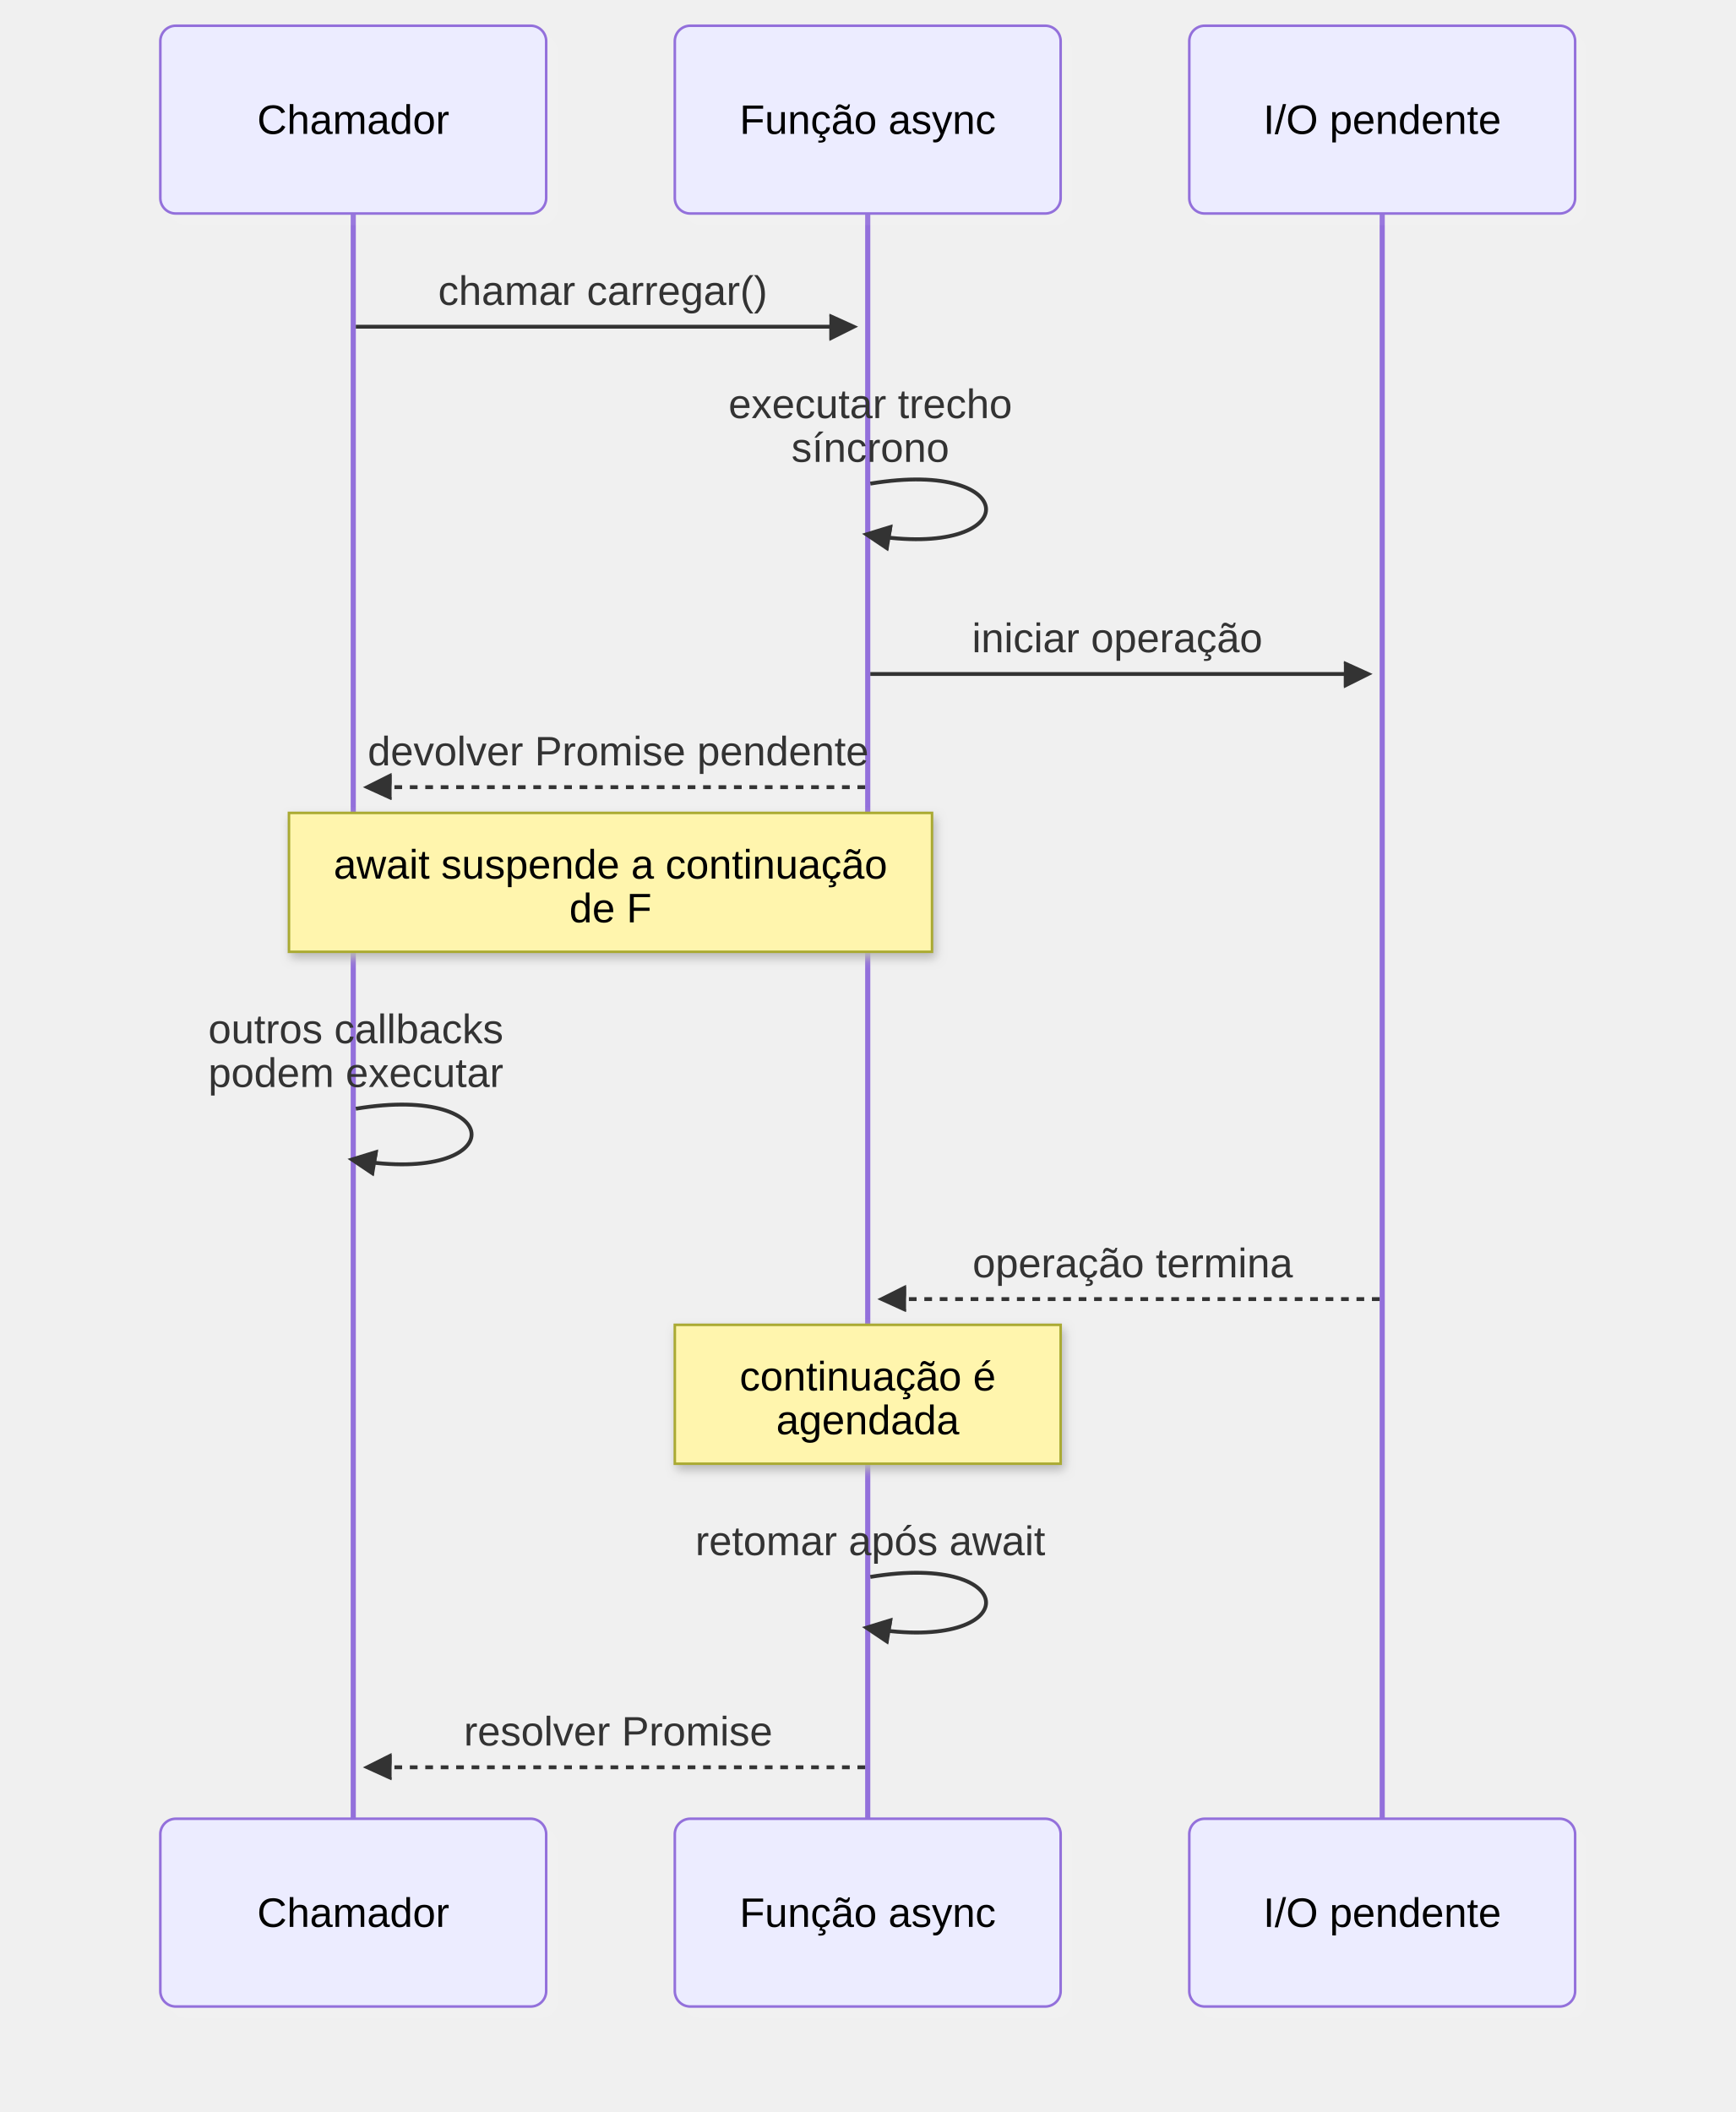
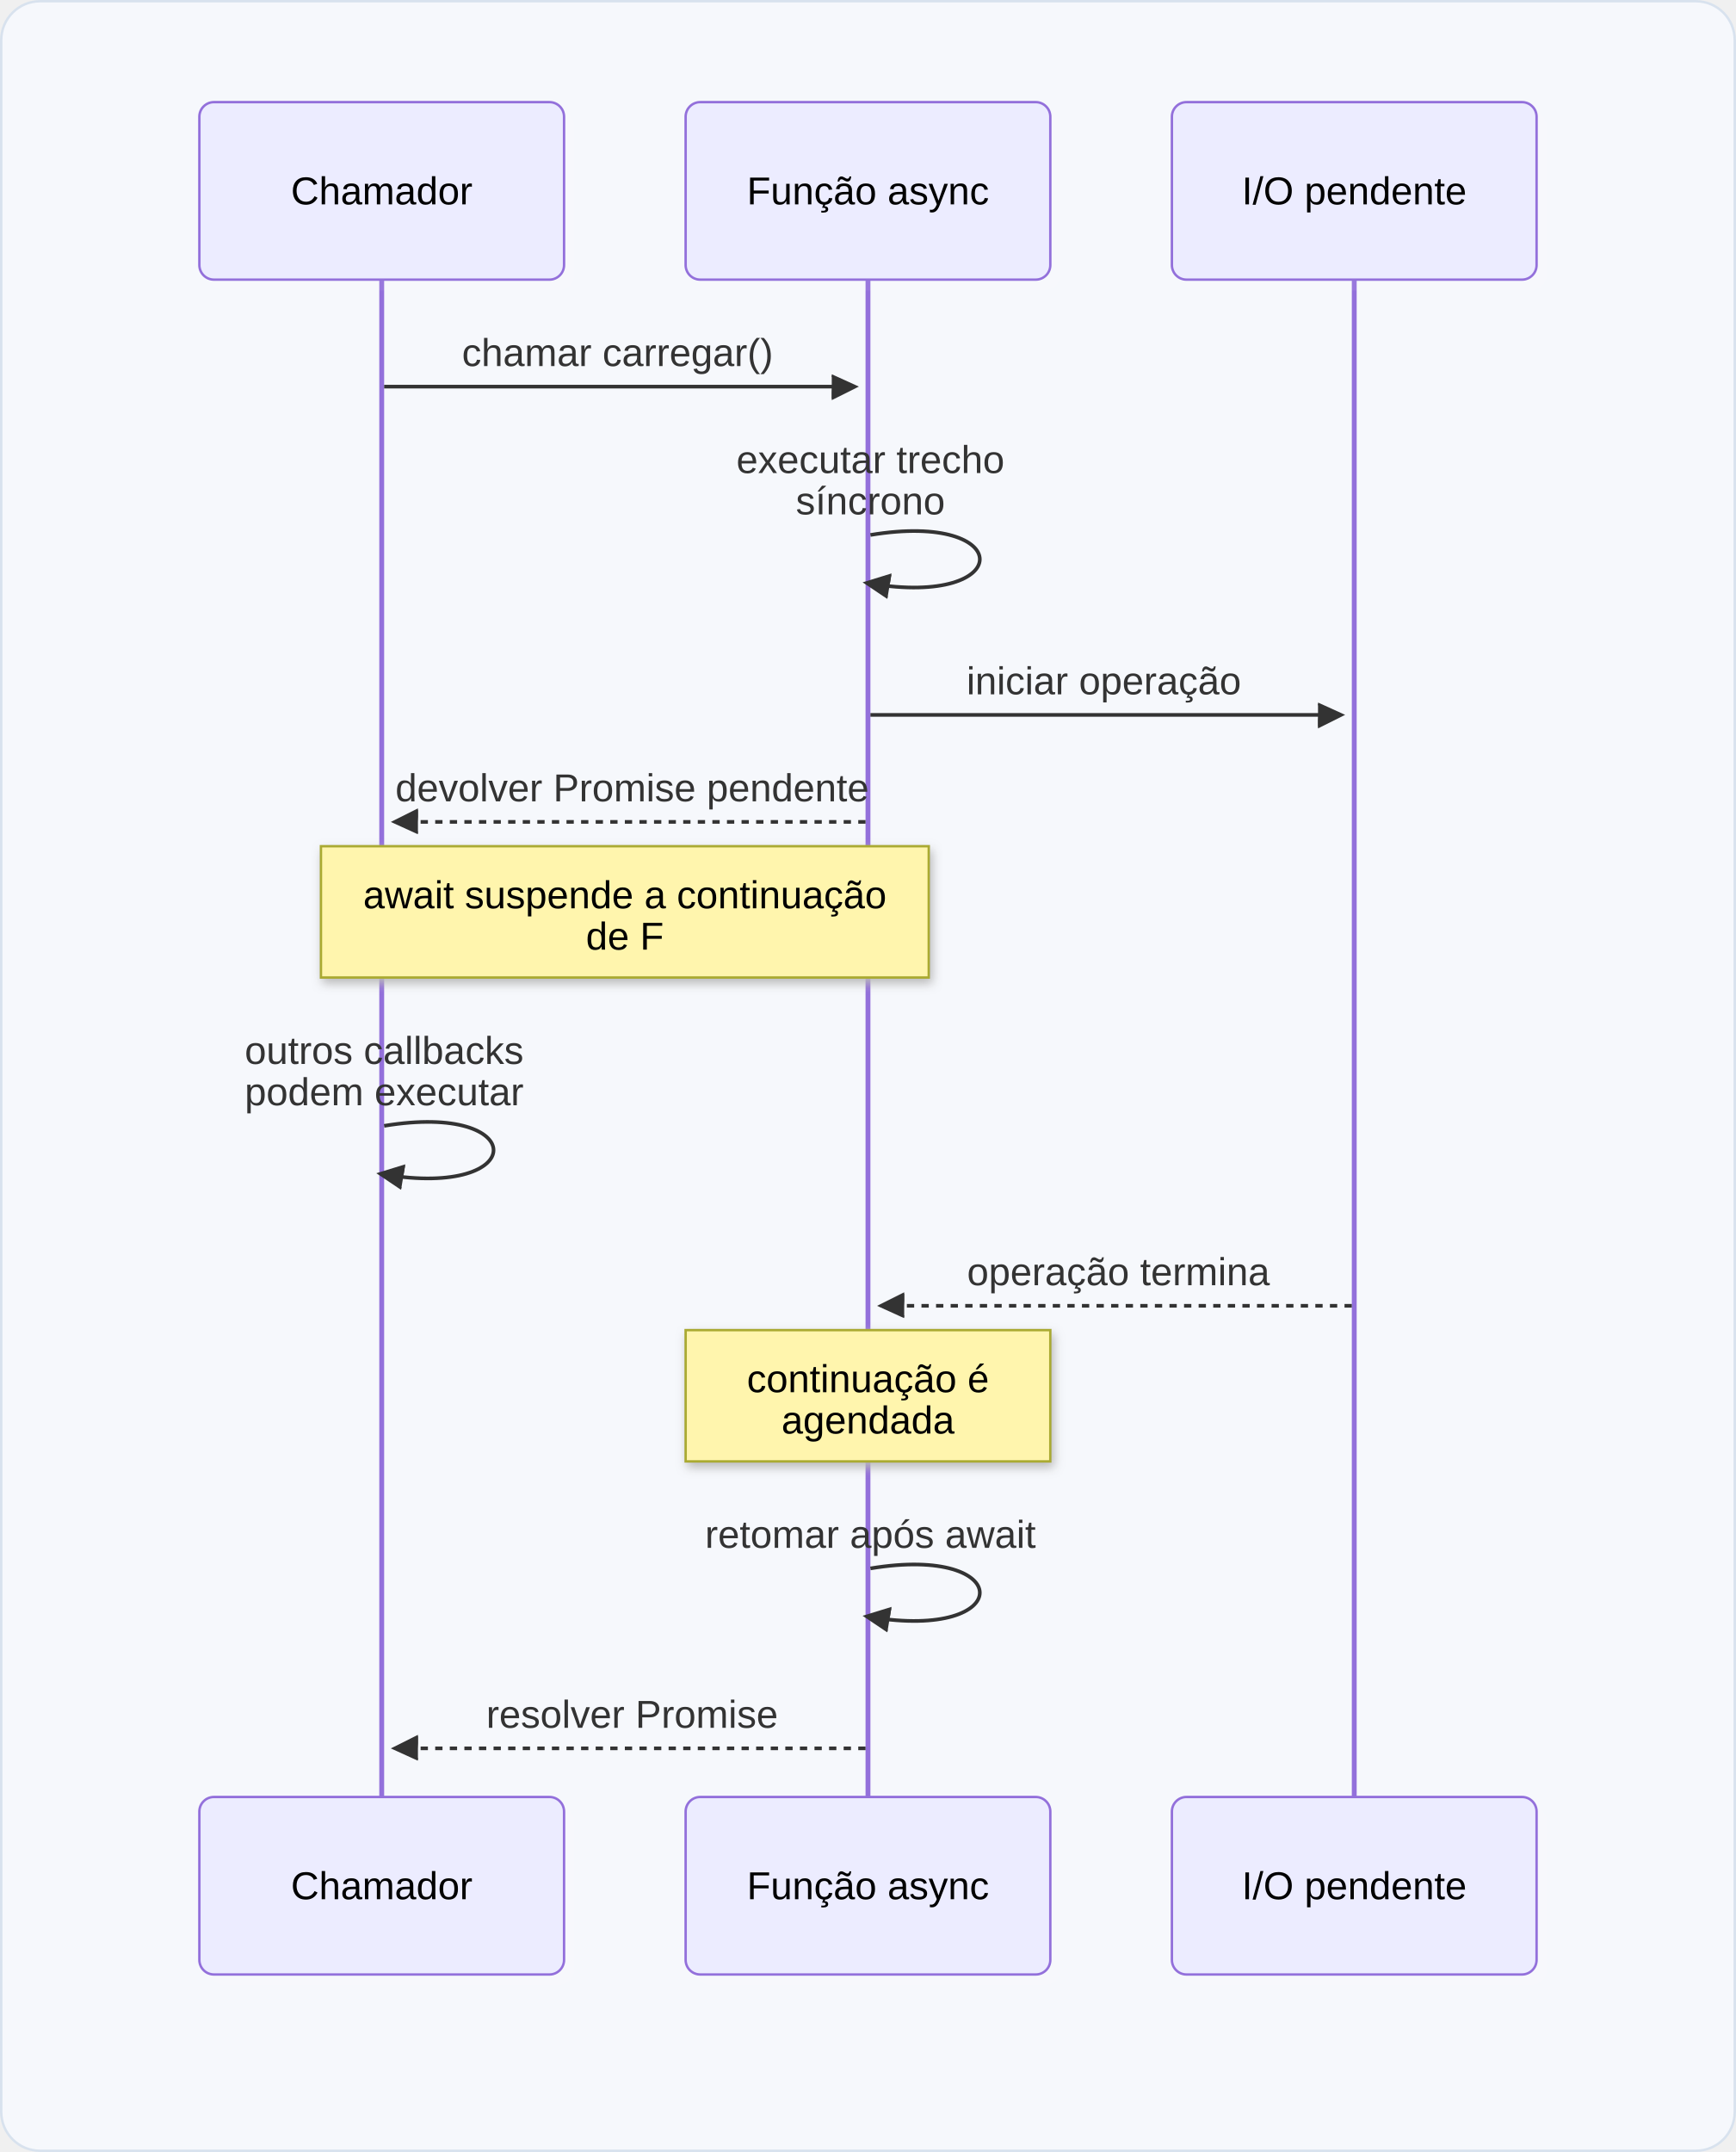
- <svg xmlns="http://www.w3.org/2000/svg" id="diagram-03-await" width="650" height="791" viewBox="-50 -10 650 821" role="graphics-document document" aria-roledescription="sequence">
+ <svg xmlns="http://www.w3.org/2000/svg" id="diagram-03-await" width="714" height="885" viewBox="-82 -42 714 885" role="graphics-document document" aria-roledescription="sequence" data-diagram-viewbox="-50 -10 650 821" preserveAspectRatio="xMidYMid meet">
+   <rect data-diagram-background="true" x="-81.5" y="-41.5" width="713" height="884" rx="16" fill="#f6f8fc" stroke="#d8e2ee" stroke-width="1" />
  <g>
    <rect x="400" y="697" fill="#eaeaea" stroke="#666" width="150" height="73" name="I" rx="6" ry="6" class="actor actor-bottom" data-look="neo" filter="url(#diagram-03-await-drop-shadow)" />
    <text x="475" y="733.5" dominant-baseline="central" alignment-baseline="central" class="actor actor-box" style="text-anchor: middle; font-size: 16px; font-weight: 400; font-family: Arial;">
      <tspan x="475" dy="0">I/O pendente</tspan>
    </text>
  </g>
  <g>
    <rect x="200" y="697" fill="#eaeaea" stroke="#666" width="150" height="73" name="F" rx="6" ry="6" class="actor actor-bottom" data-look="neo" filter="url(#diagram-03-await-drop-shadow)" />
    <text x="275" y="733.5" dominant-baseline="central" alignment-baseline="central" class="actor actor-box" style="text-anchor: middle; font-size: 16px; font-weight: 400; font-family: Arial;">
      <tspan x="275" dy="0">Função async</tspan>
    </text>
  </g>
  <g>
    <rect x="0" y="697" fill="#eaeaea" stroke="#666" width="150" height="73" name="C" rx="6" ry="6" class="actor actor-bottom" data-look="neo" filter="url(#diagram-03-await-drop-shadow)" />
    <text x="75" y="733.5" dominant-baseline="central" alignment-baseline="central" class="actor actor-box" style="text-anchor: middle; font-size: 16px; font-weight: 400; font-family: Arial;">
      <tspan x="75" dy="0">Chamador</tspan>
    </text>
  </g>
  <g>
    <line id="actor2" x1="475" y1="73" x2="475" y2="697" class="actor-line 200" stroke-width="0.5px" stroke="#999" name="I" data-et="life-line" data-id="I" />
    <g id="root-2" data-look="neo" data-et="participant" data-type="participant" data-id="I">
      <rect x="400" y="0" fill="#eaeaea" stroke="#666" width="150" height="73" name="I" rx="6" ry="6" class="actor actor-top" data-look="neo" filter="url(#diagram-03-await-drop-shadow)" />
      <text x="475" y="36.5" dominant-baseline="central" alignment-baseline="central" class="actor actor-box" style="text-anchor: middle; font-size: 16px; font-weight: 400; font-family: Arial;">
        <tspan x="475" dy="0">I/O pendente</tspan>
      </text>
    </g>
  </g>
  <g>
    <line id="actor1" x1="275" y1="73" x2="275" y2="697" class="actor-line 200" stroke-width="0.5px" stroke="#999" name="F" data-et="life-line" data-id="F" />
    <g id="root-1" data-look="neo" data-et="participant" data-type="participant" data-id="F">
      <rect x="200" y="0" fill="#eaeaea" stroke="#666" width="150" height="73" name="F" rx="6" ry="6" class="actor actor-top" data-look="neo" filter="url(#diagram-03-await-drop-shadow)" />
      <text x="275" y="36.5" dominant-baseline="central" alignment-baseline="central" class="actor actor-box" style="text-anchor: middle; font-size: 16px; font-weight: 400; font-family: Arial;">
        <tspan x="275" dy="0">Função async</tspan>
      </text>
    </g>
  </g>
  <g>
    <line id="actor0" x1="75" y1="73" x2="75" y2="697" class="actor-line 200" stroke-width="0.5px" stroke="#999" name="C" data-et="life-line" data-id="C" />
    <g id="root-0" data-look="neo" data-et="participant" data-type="participant" data-id="C">
      <rect x="0" y="0" fill="#eaeaea" stroke="#666" width="150" height="73" name="C" rx="6" ry="6" class="actor actor-top" data-look="neo" filter="url(#diagram-03-await-drop-shadow)" />
      <text x="75" y="36.5" dominant-baseline="central" alignment-baseline="central" class="actor actor-box" style="text-anchor: middle; font-size: 16px; font-weight: 400; font-family: Arial;">
        <tspan x="75" dy="0">Chamador</tspan>
      </text>
    </g>
  </g>
  <style>#diagram-03-await{font-family:Arial;font-size:16px;fill:#333;}@keyframes edge-animation-frame{from{stroke-dashoffset:0;}}@keyframes dash{to{stroke-dashoffset:0;}}#diagram-03-await .edge-animation-slow{stroke-dasharray:9,5!important;stroke-dashoffset:900;animation:dash 50s linear infinite;stroke-linecap:round;}#diagram-03-await .edge-animation-fast{stroke-dasharray:9,5!important;stroke-dashoffset:900;animation:dash 20s linear infinite;stroke-linecap:round;}#diagram-03-await .error-icon{fill:#552222;}#diagram-03-await .error-text{fill:#552222;stroke:#552222;}#diagram-03-await .edge-thickness-normal{stroke-width:1px;}#diagram-03-await .edge-thickness-thick{stroke-width:3.5px;}#diagram-03-await .edge-pattern-solid{stroke-dasharray:0;}#diagram-03-await .edge-thickness-invisible{stroke-width:0;fill:none;}#diagram-03-await .edge-pattern-dashed{stroke-dasharray:3;}#diagram-03-await .edge-pattern-dotted{stroke-dasharray:2;}#diagram-03-await .marker{fill:#333333;stroke:#333333;}#diagram-03-await .marker.cross{stroke:#333333;}#diagram-03-await svg{font-family:Arial;font-size:16px;}#diagram-03-await p{margin:0;}#diagram-03-await .actor{stroke:#9370DB;fill:#ECECFF;stroke-width:1;}#diagram-03-await rect.actor.outer-path[data-look="neo"]{filter:drop-shadow(1px 2px 2px rgba(185, 185, 185, 1));}#diagram-03-await rect.note[data-look="neo"]{stroke:#aaaa33;fill:#fff5ad;filter:drop-shadow(1px 2px 2px rgba(185, 185, 185, 1));}#diagram-03-await text.actor&gt;tspan{fill:black;stroke:none;}#diagram-03-await .actor-line{stroke:#9370DB;}#diagram-03-await .innerArc{stroke-width:1.5;stroke-dasharray:none;}#diagram-03-await .messageLine0{stroke-width:1.5;stroke-dasharray:none;stroke:#333;}#diagram-03-await .messageLine1{stroke-width:1.5;stroke-dasharray:2,2;stroke:#333;}#diagram-03-await [id$="-arrowhead"] path{fill:#333;stroke:#333;}#diagram-03-await .sequenceNumber{fill:white;}#diagram-03-await [id$="-sequencenumber"]{fill:#333;}#diagram-03-await [id$="-crosshead"] path{fill:#333;stroke:#333;}#diagram-03-await .messageText{fill:#333;stroke:none;}#diagram-03-await .labelBox{stroke:#9370DB;fill:#ECECFF;filter:drop-shadow(1px 2px 2px rgba(185, 185, 185, 1));}#diagram-03-await .labelText,#diagram-03-await .labelText&gt;tspan{fill:black;stroke:none;}#diagram-03-await .loopText,#diagram-03-await .loopText&gt;tspan{fill:black;stroke:none;}#diagram-03-await .sectionTitle,#diagram-03-await .sectionTitle&gt;tspan{fill:black;stroke:none;}#diagram-03-await .loopLine{stroke-width:2px;stroke-dasharray:2,2;stroke:#9370DB;fill:#9370DB;}#diagram-03-await .note{stroke:#aaaa33;fill:#fff5ad;}#diagram-03-await .noteText,#diagram-03-await .noteText&gt;tspan{fill:black;stroke:none;}#diagram-03-await .activation0{fill:#f4f4f4;stroke:#666;}#diagram-03-await .activation1{fill:#f4f4f4;stroke:#666;}#diagram-03-await .activation2{fill:#f4f4f4;stroke:#666;}#diagram-03-await .actorPopupMenu{position:absolute;}#diagram-03-await .actorPopupMenuPanel{position:absolute;fill:#ECECFF;box-shadow:0px 8px 16px 0px rgba(0,0,0,0.2);filter:drop-shadow(3px 5px 2px rgb(0 0 0 / 0.4));}#diagram-03-await .actor-man circle,#diagram-03-await line{fill:#ECECFF;stroke-width:2px;}#diagram-03-await g rect.rect{filter:drop-shadow(1px 2px 2px rgba(185, 185, 185, 1));stroke:#9370DB;}#diagram-03-await .node .neo-node{stroke:#9370DB;}#diagram-03-await [data-look="neo"].node rect,#diagram-03-await [data-look="neo"].cluster rect,#diagram-03-await [data-look="neo"].node polygon{stroke:#9370DB;filter:drop-shadow(1px 2px 2px rgba(185, 185, 185, 1));}#diagram-03-await [data-look="neo"].swimlane.cluster rect{filter:none;}#diagram-03-await [data-look="neo"].node path{stroke:#9370DB;stroke-width:1px;}#diagram-03-await [data-look="neo"].node .outer-path{filter:drop-shadow(1px 2px 2px rgba(185, 185, 185, 1));}#diagram-03-await [data-look="neo"].node .neo-line path{stroke:#9370DB;filter:none;}#diagram-03-await [data-look="neo"].node circle{stroke:#9370DB;filter:drop-shadow(1px 2px 2px rgba(185, 185, 185, 1));}#diagram-03-await [data-look="neo"].node circle .state-start{fill:#000000;}#diagram-03-await [data-look="neo"].icon-shape .icon{fill:#9370DB;filter:drop-shadow(1px 2px 2px rgba(185, 185, 185, 1));}#diagram-03-await [data-look="neo"].icon-shape .icon-neo path{stroke:#9370DB;filter:drop-shadow(1px 2px 2px rgba(185, 185, 185, 1));}#diagram-03-await :root{--mermaid-font-family:Arial;}</style>
  <g />
  <defs>
    <symbol id="diagram-03-await-computer" width="24" height="24">
      <path transform="scale(.5)" d="M2 2v13h20v-13h-20zm18 11h-16v-9h16v9zm-10.228 6l.466-1h3.524l.467 1h-4.457zm14.228 3h-24l2-6h2.104l-1.33 4h18.45l-1.297-4h2.073l2 6zm-5-10h-14v-7h14v7z" />
    </symbol>
  </defs>
  <defs>
    <symbol id="diagram-03-await-database" fill-rule="evenodd" clip-rule="evenodd">
      <path transform="scale(.5)" d="M12.258.001l.256.004.255.005.253.008.251.01.249.012.247.015.246.016.242.019.241.02.239.023.236.024.233.027.231.028.229.031.225.032.223.034.22.036.217.038.214.04.211.041.208.043.205.045.201.046.198.048.194.05.191.051.187.053.183.054.18.056.175.057.172.059.168.06.163.061.16.063.155.064.15.066.074.033.073.033.071.034.07.034.069.035.068.035.067.035.066.035.064.036.064.036.062.036.06.036.06.037.058.037.058.037.055.038.055.038.053.038.052.038.051.039.05.039.048.039.047.039.045.04.044.04.043.04.041.04.04.041.039.041.037.041.036.041.034.041.033.042.032.042.03.042.029.042.027.042.026.043.024.043.023.043.021.043.02.043.018.044.017.043.015.044.013.044.012.044.011.045.009.044.007.045.006.045.004.045.002.045.001.045v17l-.001.045-.002.045-.004.045-.006.045-.007.045-.009.044-.011.045-.012.044-.013.044-.015.044-.017.043-.018.044-.02.043-.021.043-.023.043-.024.043-.026.043-.027.042-.029.042-.03.042-.032.042-.033.042-.034.041-.036.041-.037.041-.039.041-.04.041-.041.04-.043.04-.044.04-.045.04-.047.039-.048.039-.05.039-.051.039-.052.038-.053.038-.055.038-.055.038-.058.037-.058.037-.06.037-.06.036-.062.036-.064.036-.064.036-.066.035-.067.035-.068.035-.069.035-.07.034-.071.034-.073.033-.074.033-.15.066-.155.064-.16.063-.163.061-.168.06-.172.059-.175.057-.18.056-.183.054-.187.053-.191.051-.194.05-.198.048-.201.046-.205.045-.208.043-.211.041-.214.04-.217.038-.22.036-.223.034-.225.032-.229.031-.231.028-.233.027-.236.024-.239.023-.241.02-.242.019-.246.016-.247.015-.249.012-.251.01-.253.008-.255.005-.256.004-.258.001-.258-.001-.256-.004-.255-.005-.253-.008-.251-.01-.249-.012-.247-.015-.245-.016-.243-.019-.241-.02-.238-.023-.236-.024-.234-.027-.231-.028-.228-.031-.226-.032-.223-.034-.22-.036-.217-.038-.214-.04-.211-.041-.208-.043-.204-.045-.201-.046-.198-.048-.195-.05-.19-.051-.187-.053-.184-.054-.179-.056-.176-.057-.172-.059-.167-.06-.164-.061-.159-.063-.155-.064-.151-.066-.074-.033-.072-.033-.072-.034-.07-.034-.069-.035-.068-.035-.067-.035-.066-.035-.064-.036-.063-.036-.062-.036-.061-.036-.06-.037-.058-.037-.057-.037-.056-.038-.055-.038-.053-.038-.052-.038-.051-.039-.049-.039-.049-.039-.046-.039-.046-.04-.044-.04-.043-.04-.041-.04-.04-.041-.039-.041-.037-.041-.036-.041-.034-.041-.033-.042-.032-.042-.03-.042-.029-.042-.027-.042-.026-.043-.024-.043-.023-.043-.021-.043-.02-.043-.018-.044-.017-.043-.015-.044-.013-.044-.012-.044-.011-.045-.009-.044-.007-.045-.006-.045-.004-.045-.002-.045-.001-.045v-17l.001-.045.002-.045.004-.045.006-.045.007-.045.009-.044.011-.045.012-.044.013-.044.015-.044.017-.043.018-.044.02-.043.021-.043.023-.043.024-.043.026-.043.027-.042.029-.042.03-.042.032-.042.033-.042.034-.041.036-.041.037-.041.039-.041.04-.041.041-.04.043-.04.044-.04.046-.04.046-.039.049-.039.049-.039.051-.039.052-.038.053-.038.055-.038.056-.038.057-.037.058-.037.06-.037.061-.036.062-.036.063-.036.064-.036.066-.035.067-.035.068-.035.069-.035.07-.034.072-.034.072-.033.074-.033.151-.066.155-.064.159-.063.164-.061.167-.06.172-.059.176-.057.179-.056.184-.054.187-.053.19-.051.195-.05.198-.048.201-.046.204-.045.208-.043.211-.041.214-.04.217-.038.22-.036.223-.034.226-.032.228-.031.231-.028.234-.027.236-.024.238-.023.241-.02.243-.019.245-.016.247-.015.249-.012.251-.01.253-.008.255-.005.256-.004.258-.001.258.001zm-9.258 20.499v.01l.001.021.003.021.004.022.005.021.006.022.007.022.009.023.01.022.011.023.012.023.013.023.015.023.016.024.017.023.018.024.019.024.021.024.022.025.023.024.024.025.052.049.056.05.061.051.066.051.07.051.075.051.079.052.084.052.088.052.092.052.097.052.102.051.105.052.11.052.114.051.119.051.123.051.127.05.131.05.135.05.139.048.144.049.147.047.152.047.155.047.16.045.163.045.167.043.171.043.176.041.178.041.183.039.187.039.19.037.194.035.197.035.202.033.204.031.209.03.212.029.216.027.219.025.222.024.226.021.23.02.233.018.236.016.24.015.243.012.246.01.249.008.253.005.256.004.259.001.26-.001.257-.004.254-.005.25-.008.247-.011.244-.012.241-.014.237-.016.233-.018.231-.021.226-.021.224-.024.22-.026.216-.027.212-.028.21-.031.205-.031.202-.034.198-.034.194-.036.191-.037.187-.039.183-.04.179-.04.175-.042.172-.043.168-.044.163-.045.16-.046.155-.046.152-.047.148-.048.143-.049.139-.049.136-.05.131-.05.126-.05.123-.051.118-.052.114-.051.11-.052.106-.052.101-.052.096-.052.092-.052.088-.053.083-.051.079-.052.074-.052.07-.051.065-.051.06-.051.056-.05.051-.05.023-.024.023-.025.021-.024.02-.024.019-.024.018-.024.017-.024.015-.023.014-.024.013-.023.012-.023.01-.023.01-.022.008-.022.006-.022.006-.022.004-.022.004-.021.001-.021.001-.021v-4.127l-.077.055-.08.053-.083.054-.085.053-.087.052-.09.052-.093.051-.095.05-.097.05-.1.049-.102.049-.105.048-.106.047-.109.047-.111.046-.114.045-.115.045-.118.044-.12.043-.122.042-.124.042-.126.041-.128.04-.13.04-.132.038-.134.038-.135.037-.138.037-.139.035-.142.035-.143.034-.144.033-.147.032-.148.031-.15.03-.151.03-.153.029-.154.027-.156.027-.158.026-.159.025-.161.024-.162.023-.163.022-.165.021-.166.02-.167.019-.169.018-.169.017-.171.016-.173.015-.173.014-.175.013-.175.012-.177.011-.178.01-.179.008-.179.008-.181.006-.182.005-.182.004-.184.003-.184.002h-.37l-.184-.002-.184-.003-.182-.004-.182-.005-.181-.006-.179-.008-.179-.008-.178-.01-.176-.011-.176-.012-.175-.013-.173-.014-.172-.015-.171-.016-.17-.017-.169-.018-.167-.019-.166-.02-.165-.021-.163-.022-.162-.023-.161-.024-.159-.025-.157-.026-.156-.027-.155-.027-.153-.029-.151-.03-.15-.03-.148-.031-.146-.032-.145-.033-.143-.034-.141-.035-.14-.035-.137-.037-.136-.037-.134-.038-.132-.038-.13-.04-.128-.04-.126-.041-.124-.042-.122-.042-.12-.044-.117-.043-.116-.045-.113-.045-.112-.046-.109-.047-.106-.047-.105-.048-.102-.049-.1-.049-.097-.05-.095-.05-.093-.052-.09-.051-.087-.052-.085-.053-.083-.054-.08-.054-.077-.054v4.127zm0-5.654v.011l.001.021.003.021.004.021.005.022.006.022.007.022.009.022.01.022.011.023.012.023.013.023.015.024.016.023.017.024.018.024.019.024.021.024.022.024.023.025.024.024.052.05.056.05.061.05.066.051.07.051.075.052.079.051.084.052.088.052.092.052.097.052.102.052.105.052.11.051.114.051.119.052.123.05.127.051.131.05.135.049.139.049.144.048.147.048.152.047.155.046.16.045.163.045.167.044.171.042.176.042.178.04.183.04.187.038.19.037.194.036.197.034.202.033.204.032.209.03.212.028.216.027.219.025.222.024.226.022.23.02.233.018.236.016.24.014.243.012.246.01.249.008.253.006.256.003.259.001.26-.001.257-.003.254-.006.25-.008.247-.01.244-.012.241-.015.237-.016.233-.018.231-.02.226-.022.224-.024.22-.025.216-.027.212-.029.21-.03.205-.032.202-.033.198-.035.194-.036.191-.037.187-.039.183-.039.179-.041.175-.042.172-.043.168-.044.163-.045.16-.045.155-.047.152-.047.148-.048.143-.048.139-.05.136-.049.131-.05.126-.051.123-.051.118-.051.114-.052.11-.052.106-.052.101-.052.096-.052.092-.052.088-.052.083-.052.079-.052.074-.051.07-.052.065-.051.06-.05.056-.051.051-.049.023-.025.023-.024.021-.025.02-.024.019-.024.018-.024.017-.024.015-.023.014-.023.013-.024.012-.022.01-.023.01-.023.008-.022.006-.022.006-.022.004-.021.004-.022.001-.021.001-.021v-4.139l-.077.054-.08.054-.083.054-.085.052-.087.053-.09.051-.093.051-.095.051-.097.05-.1.049-.102.049-.105.048-.106.047-.109.047-.111.046-.114.045-.115.044-.118.044-.12.044-.122.042-.124.042-.126.041-.128.04-.13.039-.132.039-.134.038-.135.037-.138.036-.139.036-.142.035-.143.033-.144.033-.147.033-.148.031-.15.03-.151.03-.153.028-.154.028-.156.027-.158.026-.159.025-.161.024-.162.023-.163.022-.165.021-.166.02-.167.019-.169.018-.169.017-.171.016-.173.015-.173.014-.175.013-.175.012-.177.011-.178.009-.179.009-.179.007-.181.007-.182.005-.182.004-.184.003-.184.002h-.37l-.184-.002-.184-.003-.182-.004-.182-.005-.181-.007-.179-.007-.179-.009-.178-.009-.176-.011-.176-.012-.175-.013-.173-.014-.172-.015-.171-.016-.17-.017-.169-.018-.167-.019-.166-.02-.165-.021-.163-.022-.162-.023-.161-.024-.159-.025-.157-.026-.156-.027-.155-.028-.153-.028-.151-.03-.15-.03-.148-.031-.146-.033-.145-.033-.143-.033-.141-.035-.14-.036-.137-.036-.136-.037-.134-.038-.132-.039-.13-.039-.128-.04-.126-.041-.124-.042-.122-.043-.12-.043-.117-.044-.116-.044-.113-.046-.112-.046-.109-.046-.106-.047-.105-.048-.102-.049-.1-.049-.097-.05-.095-.051-.093-.051-.09-.051-.087-.053-.085-.052-.083-.054-.08-.054-.077-.054v4.139zm0-5.666v.011l.001.02.003.022.004.021.005.022.006.021.007.022.009.023.01.022.011.023.012.023.013.023.015.023.016.024.017.024.018.023.019.024.021.025.022.024.023.024.024.025.052.05.056.05.061.05.066.051.07.051.075.052.079.051.084.052.088.052.092.052.097.052.102.052.105.051.11.052.114.051.119.051.123.051.127.05.131.05.135.05.139.049.144.048.147.048.152.047.155.046.16.045.163.045.167.043.171.043.176.042.178.04.183.04.187.038.19.037.194.036.197.034.202.033.204.032.209.03.212.028.216.027.219.025.222.024.226.021.23.02.233.018.236.017.24.014.243.012.246.01.249.008.253.006.256.003.259.001.26-.001.257-.003.254-.006.25-.008.247-.01.244-.013.241-.014.237-.016.233-.018.231-.02.226-.022.224-.024.22-.025.216-.027.212-.029.21-.03.205-.032.202-.033.198-.035.194-.036.191-.037.187-.039.183-.039.179-.041.175-.042.172-.043.168-.044.163-.045.16-.045.155-.047.152-.047.148-.048.143-.049.139-.049.136-.049.131-.051.126-.05.123-.051.118-.052.114-.051.11-.052.106-.052.101-.052.096-.052.092-.052.088-.052.083-.052.079-.052.074-.052.07-.051.065-.051.06-.051.056-.05.051-.049.023-.025.023-.025.021-.024.02-.024.019-.024.018-.024.017-.024.015-.023.014-.024.013-.023.012-.023.01-.022.01-.023.008-.022.006-.022.006-.022.004-.022.004-.021.001-.021.001-.021v-4.153l-.077.054-.08.054-.083.053-.085.053-.087.053-.09.051-.093.051-.095.051-.097.05-.1.049-.102.048-.105.048-.106.048-.109.046-.111.046-.114.046-.115.044-.118.044-.12.043-.122.043-.124.042-.126.041-.128.04-.13.039-.132.039-.134.038-.135.037-.138.036-.139.036-.142.034-.143.034-.144.033-.147.032-.148.032-.15.03-.151.03-.153.028-.154.028-.156.027-.158.026-.159.024-.161.024-.162.023-.163.023-.165.021-.166.02-.167.019-.169.018-.169.017-.171.016-.173.015-.173.014-.175.013-.175.012-.177.01-.178.01-.179.009-.179.007-.181.006-.182.006-.182.004-.184.003-.184.001-.185.001-.185-.001-.184-.001-.184-.003-.182-.004-.182-.006-.181-.006-.179-.007-.179-.009-.178-.01-.176-.01-.176-.012-.175-.013-.173-.014-.172-.015-.171-.016-.17-.017-.169-.018-.167-.019-.166-.02-.165-.021-.163-.023-.162-.023-.161-.024-.159-.024-.157-.026-.156-.027-.155-.028-.153-.028-.151-.03-.15-.03-.148-.032-.146-.032-.145-.033-.143-.034-.141-.034-.14-.036-.137-.036-.136-.037-.134-.038-.132-.039-.13-.039-.128-.041-.126-.041-.124-.041-.122-.043-.12-.043-.117-.044-.116-.044-.113-.046-.112-.046-.109-.046-.106-.048-.105-.048-.102-.048-.1-.05-.097-.049-.095-.051-.093-.051-.09-.052-.087-.052-.085-.053-.083-.053-.08-.054-.077-.054v4.153zm8.74-8.179l-.257.004-.254.005-.25.008-.247.011-.244.012-.241.014-.237.016-.233.018-.231.021-.226.022-.224.023-.22.026-.216.027-.212.028-.21.031-.205.032-.202.033-.198.034-.194.036-.191.038-.187.038-.183.04-.179.041-.175.042-.172.043-.168.043-.163.045-.16.046-.155.046-.152.048-.148.048-.143.048-.139.049-.136.05-.131.05-.126.051-.123.051-.118.051-.114.052-.11.052-.106.052-.101.052-.096.052-.092.052-.088.052-.083.052-.079.052-.074.051-.07.052-.065.051-.06.05-.056.05-.051.05-.023.025-.023.024-.021.024-.02.025-.019.024-.018.024-.017.023-.015.024-.014.023-.013.023-.012.023-.01.023-.01.022-.008.022-.006.023-.006.021-.004.022-.004.021-.001.021-.001.021.001.021.001.021.004.021.004.022.006.021.006.023.008.022.01.022.01.023.012.023.013.023.014.023.015.024.017.023.018.024.019.024.02.025.021.024.023.024.023.025.051.05.056.05.06.05.065.051.07.052.074.051.079.052.083.052.088.052.092.052.096.052.101.052.106.052.11.052.114.052.118.051.123.051.126.051.131.05.136.05.139.049.143.048.148.048.152.048.155.046.16.046.163.045.168.043.172.043.175.042.179.041.183.04.187.038.191.038.194.036.198.034.202.033.205.032.21.031.212.028.216.027.22.026.224.023.226.022.231.021.233.018.237.016.241.014.244.012.247.011.25.008.254.005.257.004.26.001.26-.001.257-.004.254-.005.25-.008.247-.011.244-.012.241-.014.237-.016.233-.018.231-.021.226-.022.224-.023.22-.026.216-.027.212-.028.21-.031.205-.032.202-.033.198-.034.194-.036.191-.038.187-.038.183-.04.179-.041.175-.042.172-.043.168-.043.163-.045.16-.046.155-.046.152-.048.148-.048.143-.048.139-.049.136-.05.131-.05.126-.051.123-.051.118-.051.114-.052.11-.052.106-.052.101-.052.096-.052.092-.052.088-.052.083-.052.079-.052.074-.051.07-.052.065-.051.06-.05.056-.05.051-.05.023-.025.023-.024.021-.024.02-.025.019-.024.018-.024.017-.023.015-.024.014-.023.013-.023.012-.023.01-.023.01-.022.008-.022.006-.023.006-.021.004-.022.004-.021.001-.021.001-.021-.001-.021-.001-.021-.004-.021-.004-.022-.006-.021-.006-.023-.008-.022-.01-.022-.01-.023-.012-.023-.013-.023-.014-.023-.015-.024-.017-.023-.018-.024-.019-.024-.02-.025-.021-.024-.023-.024-.023-.025-.051-.05-.056-.05-.06-.05-.065-.051-.07-.052-.074-.051-.079-.052-.083-.052-.088-.052-.092-.052-.096-.052-.101-.052-.106-.052-.11-.052-.114-.052-.118-.051-.123-.051-.126-.051-.131-.05-.136-.05-.139-.049-.143-.048-.148-.048-.152-.048-.155-.046-.16-.046-.163-.045-.168-.043-.172-.043-.175-.042-.179-.041-.183-.04-.187-.038-.191-.038-.194-.036-.198-.034-.202-.033-.205-.032-.21-.031-.212-.028-.216-.027-.22-.026-.224-.023-.226-.022-.231-.021-.233-.018-.237-.016-.241-.014-.244-.012-.247-.011-.25-.008-.254-.005-.257-.004-.26-.001-.26.001z" />
    </symbol>
  </defs>
  <defs>
    <symbol id="diagram-03-await-clock" width="24" height="24">
      <path transform="scale(.5)" d="M12 2c5.514 0 10 4.486 10 10s-4.486 10-10 10-10-4.486-10-10 4.486-10 10-10zm0-2c-6.627 0-12 5.373-12 12s5.373 12 12 12 12-5.373 12-12-5.373-12-12-12zm5.848 12.459c.202.038.202.333.001.372-1.907.361-6.045 1.111-6.547 1.111-.719 0-1.301-.582-1.301-1.301 0-.512.77-5.447 1.125-7.445.034-.192.312-.181.343.014l.985 6.238 5.394 1.011z" />
    </symbol>
  </defs>
  <defs>
    <marker id="diagram-03-await-arrowhead" refX="7.9" refY="5" markerUnits="userSpaceOnUse" markerWidth="12" markerHeight="12" orient="auto-start-reverse">
      <path d="M -1 0 L 10 5 L 0 10 z" />
    </marker>
  </defs>
  <defs>
    <marker id="diagram-03-await-crosshead" markerWidth="15" markerHeight="8" orient="auto" refX="4" refY="4.5">
      <path fill="none" stroke="#000000" stroke-width="1pt" d="M 1,2 L 6,7 M 6,2 L 1,7" style="stroke-dasharray: 0, 0;" />
    </marker>
  </defs>
  <defs>
    <marker id="diagram-03-await-filled-head" refX="15.5" refY="7" markerWidth="20" markerHeight="28" orient="auto">
      <path d="M 18,7 L9,13 L14,7 L9,1 Z" />
    </marker>
  </defs>
  <defs>
    <marker id="diagram-03-await-sequencenumber" refX="15" refY="15" markerWidth="60" markerHeight="40" orient="auto">
      <circle cx="15" cy="15" r="6" />
    </marker>
  </defs>
  <defs>
    <marker id="diagram-03-await-solidTopArrowHead" refX="7.9" refY="7.25" markerUnits="userSpaceOnUse" markerWidth="12" markerHeight="12" orient="auto-start-reverse">
      <path d="M 0 0 L 10 8 L 0 8 z" />
    </marker>
  </defs>
  <defs>
    <marker id="diagram-03-await-solidBottomArrowHead" refX="7.9" refY="0.75" markerUnits="userSpaceOnUse" markerWidth="12" markerHeight="12" orient="auto-start-reverse">
      <path d="M 0 0 L 10 0 L 0 8 z" />
    </marker>
  </defs>
  <defs>
    <marker id="diagram-03-await-stickTopArrowHead" refX="7.5" refY="7" markerUnits="userSpaceOnUse" markerWidth="12" markerHeight="12" orient="auto-start-reverse">
      <path d="M 0 0 L 7 7" stroke="black" stroke-width="1.5" fill="none" />
    </marker>
  </defs>
  <defs>
    <marker id="diagram-03-await-stickBottomArrowHead" refX="7.5" refY="0" markerUnits="userSpaceOnUse" markerWidth="12" markerHeight="12" orient="auto-start-reverse">
      <path d="M 0 7 L 7 0" stroke="black" stroke-width="1.5" fill="none" />
    </marker>
  </defs>
  <defs>
    <filter id="diagram-03-await-drop-shadow" height="130%" width="130%">
      <feDropShadow dx="4" dy="4" stdDeviation="0" flood-opacity="0.06" flood-color="#FFFFFF" />
    </filter>
  </defs>
  <g data-et="note" data-id="i4">
    <rect x="50" y="306" fill="#EDF2AE" stroke="#666" width="250" height="54" class="note" data-look="neo" />
    <text x="175" y="311" text-anchor="middle" dominant-baseline="middle" alignment-baseline="middle" class="noteText" dy="1em" style="font-family: Arial; font-size: 16px; font-weight: 400;">
      <tspan x="175">await suspende a continuação</tspan>
    </text>
    <text x="175" y="328" text-anchor="middle" dominant-baseline="middle" alignment-baseline="middle" class="noteText" dy="1em" style="font-family: Arial; font-size: 16px; font-weight: 400;">
      <tspan x="175">de F</tspan>
    </text>
  </g>
  <g data-et="note" data-id="i7">
    <rect x="200" y="505" fill="#EDF2AE" stroke="#666" width="150" height="54" class="note" data-look="neo" />
    <text x="275" y="510" text-anchor="middle" dominant-baseline="middle" alignment-baseline="middle" class="noteText" dy="1em" style="font-family: Arial; font-size: 16px; font-weight: 400;">
      <tspan x="275">continuação é</tspan>
    </text>
    <text x="275" y="527" text-anchor="middle" dominant-baseline="middle" alignment-baseline="middle" class="noteText" dy="1em" style="font-family: Arial; font-size: 16px; font-weight: 400;">
      <tspan x="275">agendada</tspan>
    </text>
  </g>
  <text x="172" y="88" text-anchor="middle" dominant-baseline="middle" alignment-baseline="middle" class="messageText" dy="1em" style="font-family: Arial; font-size: 16px; font-weight: 400;">chamar carregar()</text>
  <line x1="76" y1="117" x2="268" y2="117" class="messageLine0" data-et="message" data-id="i0" data-from="C" data-to="F" stroke-width="2" stroke="none" marker-end="url(#diagram-03-await-arrowhead)" style="fill: none;" />
  <text x="276" y="132" text-anchor="middle" dominant-baseline="middle" alignment-baseline="middle" class="messageText" dy="1em" style="font-family: Arial; font-size: 16px; font-weight: 400;">executar trecho</text>
  <text x="276" y="149" text-anchor="middle" dominant-baseline="middle" alignment-baseline="middle" class="messageText" dy="1em" style="font-family: Arial; font-size: 16px; font-weight: 400;">síncrono</text>
  <path d="M 276,178 C 336,168 336,208 276,198" class="messageLine0" data-et="message" data-id="i1" data-from="F" data-to="F" stroke-width="2" stroke="none" marker-end="url(#diagram-03-await-arrowhead)" style="fill: none;" />
  <text x="372" y="223" text-anchor="middle" dominant-baseline="middle" alignment-baseline="middle" class="messageText" dy="1em" style="font-family: Arial; font-size: 16px; font-weight: 400;">iniciar operação</text>
  <line x1="276" y1="252" x2="468" y2="252" class="messageLine0" data-et="message" data-id="i2" data-from="F" data-to="I" stroke-width="2" stroke="none" marker-end="url(#diagram-03-await-arrowhead)" style="fill: none;" />
  <text x="178" y="267" text-anchor="middle" dominant-baseline="middle" alignment-baseline="middle" class="messageText" dy="1em" style="font-family: Arial; font-size: 16px; font-weight: 400;">devolver Promise pendente</text>
  <line x1="274" y1="296" x2="82" y2="296" class="messageLine1" data-et="message" data-id="i3" data-from="F" data-to="C" stroke-width="2" stroke="none" marker-end="url(#diagram-03-await-arrowhead)" style="stroke-dasharray: 3, 3; fill: none;" />
  <text x="76" y="375" text-anchor="middle" dominant-baseline="middle" alignment-baseline="middle" class="messageText" dy="1em" style="font-family: Arial; font-size: 16px; font-weight: 400;">outros callbacks</text>
  <text x="76" y="392" text-anchor="middle" dominant-baseline="middle" alignment-baseline="middle" class="messageText" dy="1em" style="font-family: Arial; font-size: 16px; font-weight: 400;">podem executar</text>
  <path d="M 76,421 C 136,411 136,451 76,441" class="messageLine0" data-et="message" data-id="i5" data-from="C" data-to="C" stroke-width="2" stroke="none" marker-end="url(#diagram-03-await-arrowhead)" style="fill: none;" />
  <text x="378" y="466" text-anchor="middle" dominant-baseline="middle" alignment-baseline="middle" class="messageText" dy="1em" style="font-family: Arial; font-size: 16px; font-weight: 400;">operação termina</text>
  <line x1="474" y1="495" x2="282" y2="495" class="messageLine1" data-et="message" data-id="i6" data-from="I" data-to="F" stroke-width="2" stroke="none" marker-end="url(#diagram-03-await-arrowhead)" style="stroke-dasharray: 3, 3; fill: none;" />
  <text x="276" y="574" text-anchor="middle" dominant-baseline="middle" alignment-baseline="middle" class="messageText" dy="1em" style="font-family: Arial; font-size: 16px; font-weight: 400;">retomar após await</text>
  <path d="M 276,603 C 336,593 336,633 276,623" class="messageLine0" data-et="message" data-id="i8" data-from="F" data-to="F" stroke-width="2" stroke="none" marker-end="url(#diagram-03-await-arrowhead)" style="fill: none;" />
  <text x="178" y="648" text-anchor="middle" dominant-baseline="middle" alignment-baseline="middle" class="messageText" dy="1em" style="font-family: Arial; font-size: 16px; font-weight: 400;">resolver Promise</text>
  <line x1="274" y1="677" x2="82" y2="677" class="messageLine1" data-et="message" data-id="i9" data-from="F" data-to="C" stroke-width="2" stroke="none" marker-end="url(#diagram-03-await-arrowhead)" style="stroke-dasharray: 3, 3; fill: none;" />
</svg>
